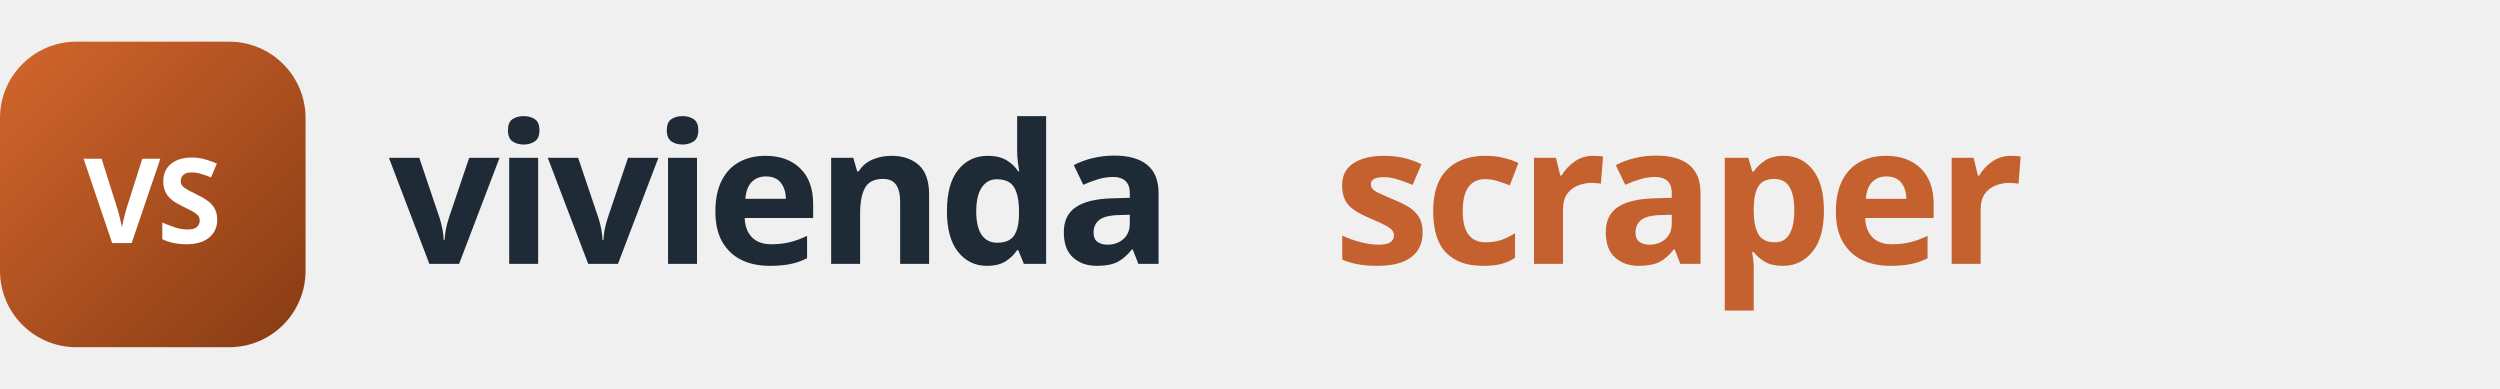
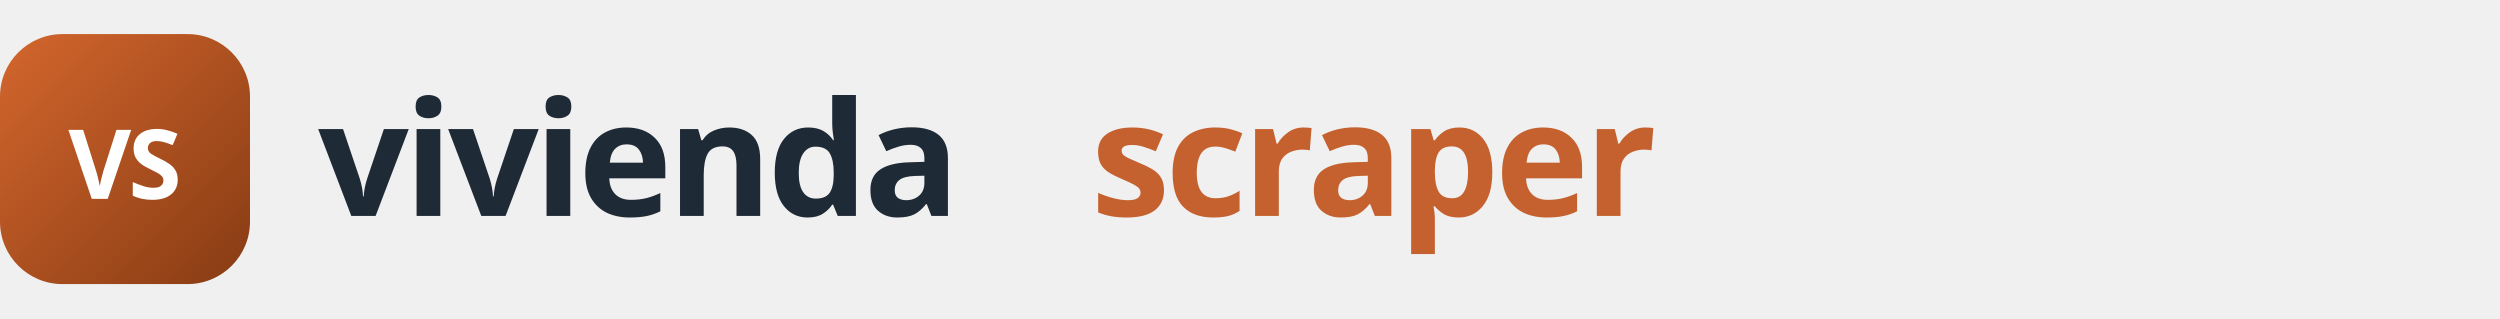
- <svg xmlns="http://www.w3.org/2000/svg" viewBox="0 0 360 56" width="360" height="56">
+ <svg xmlns="http://www.w3.org/2000/svg" viewBox="0 0 440 56" width="440" height="56">
  <defs>
    <linearGradient id="g" x1="0" y1="0" x2="44" y2="44" gradientUnits="userSpaceOnUse">
      <stop offset="0%" stop-color="#d9692f" />
      <stop offset="100%" stop-color="#8c3e15" />
    </linearGradient>
  </defs>
  <rect x="0" y="6" width="44" height="44" rx="11" fill="url(#g)" />
  <text x="22" y="35" text-anchor="middle" font-family="system-ui,sans-serif" font-weight="700" font-size="17" letter-spacing="-0.5" fill="white">VS</text>
  <text x="56" y="38" font-family="system-ui,sans-serif" font-weight="700" font-size="28" letter-spacing="-0.8" fill="#1f2a37">vivienda</text>
  <text x="192" y="38" font-family="system-ui,sans-serif" font-weight="700" font-size="28" letter-spacing="-0.8" fill="#c5612e">scraper</text>
</svg>
